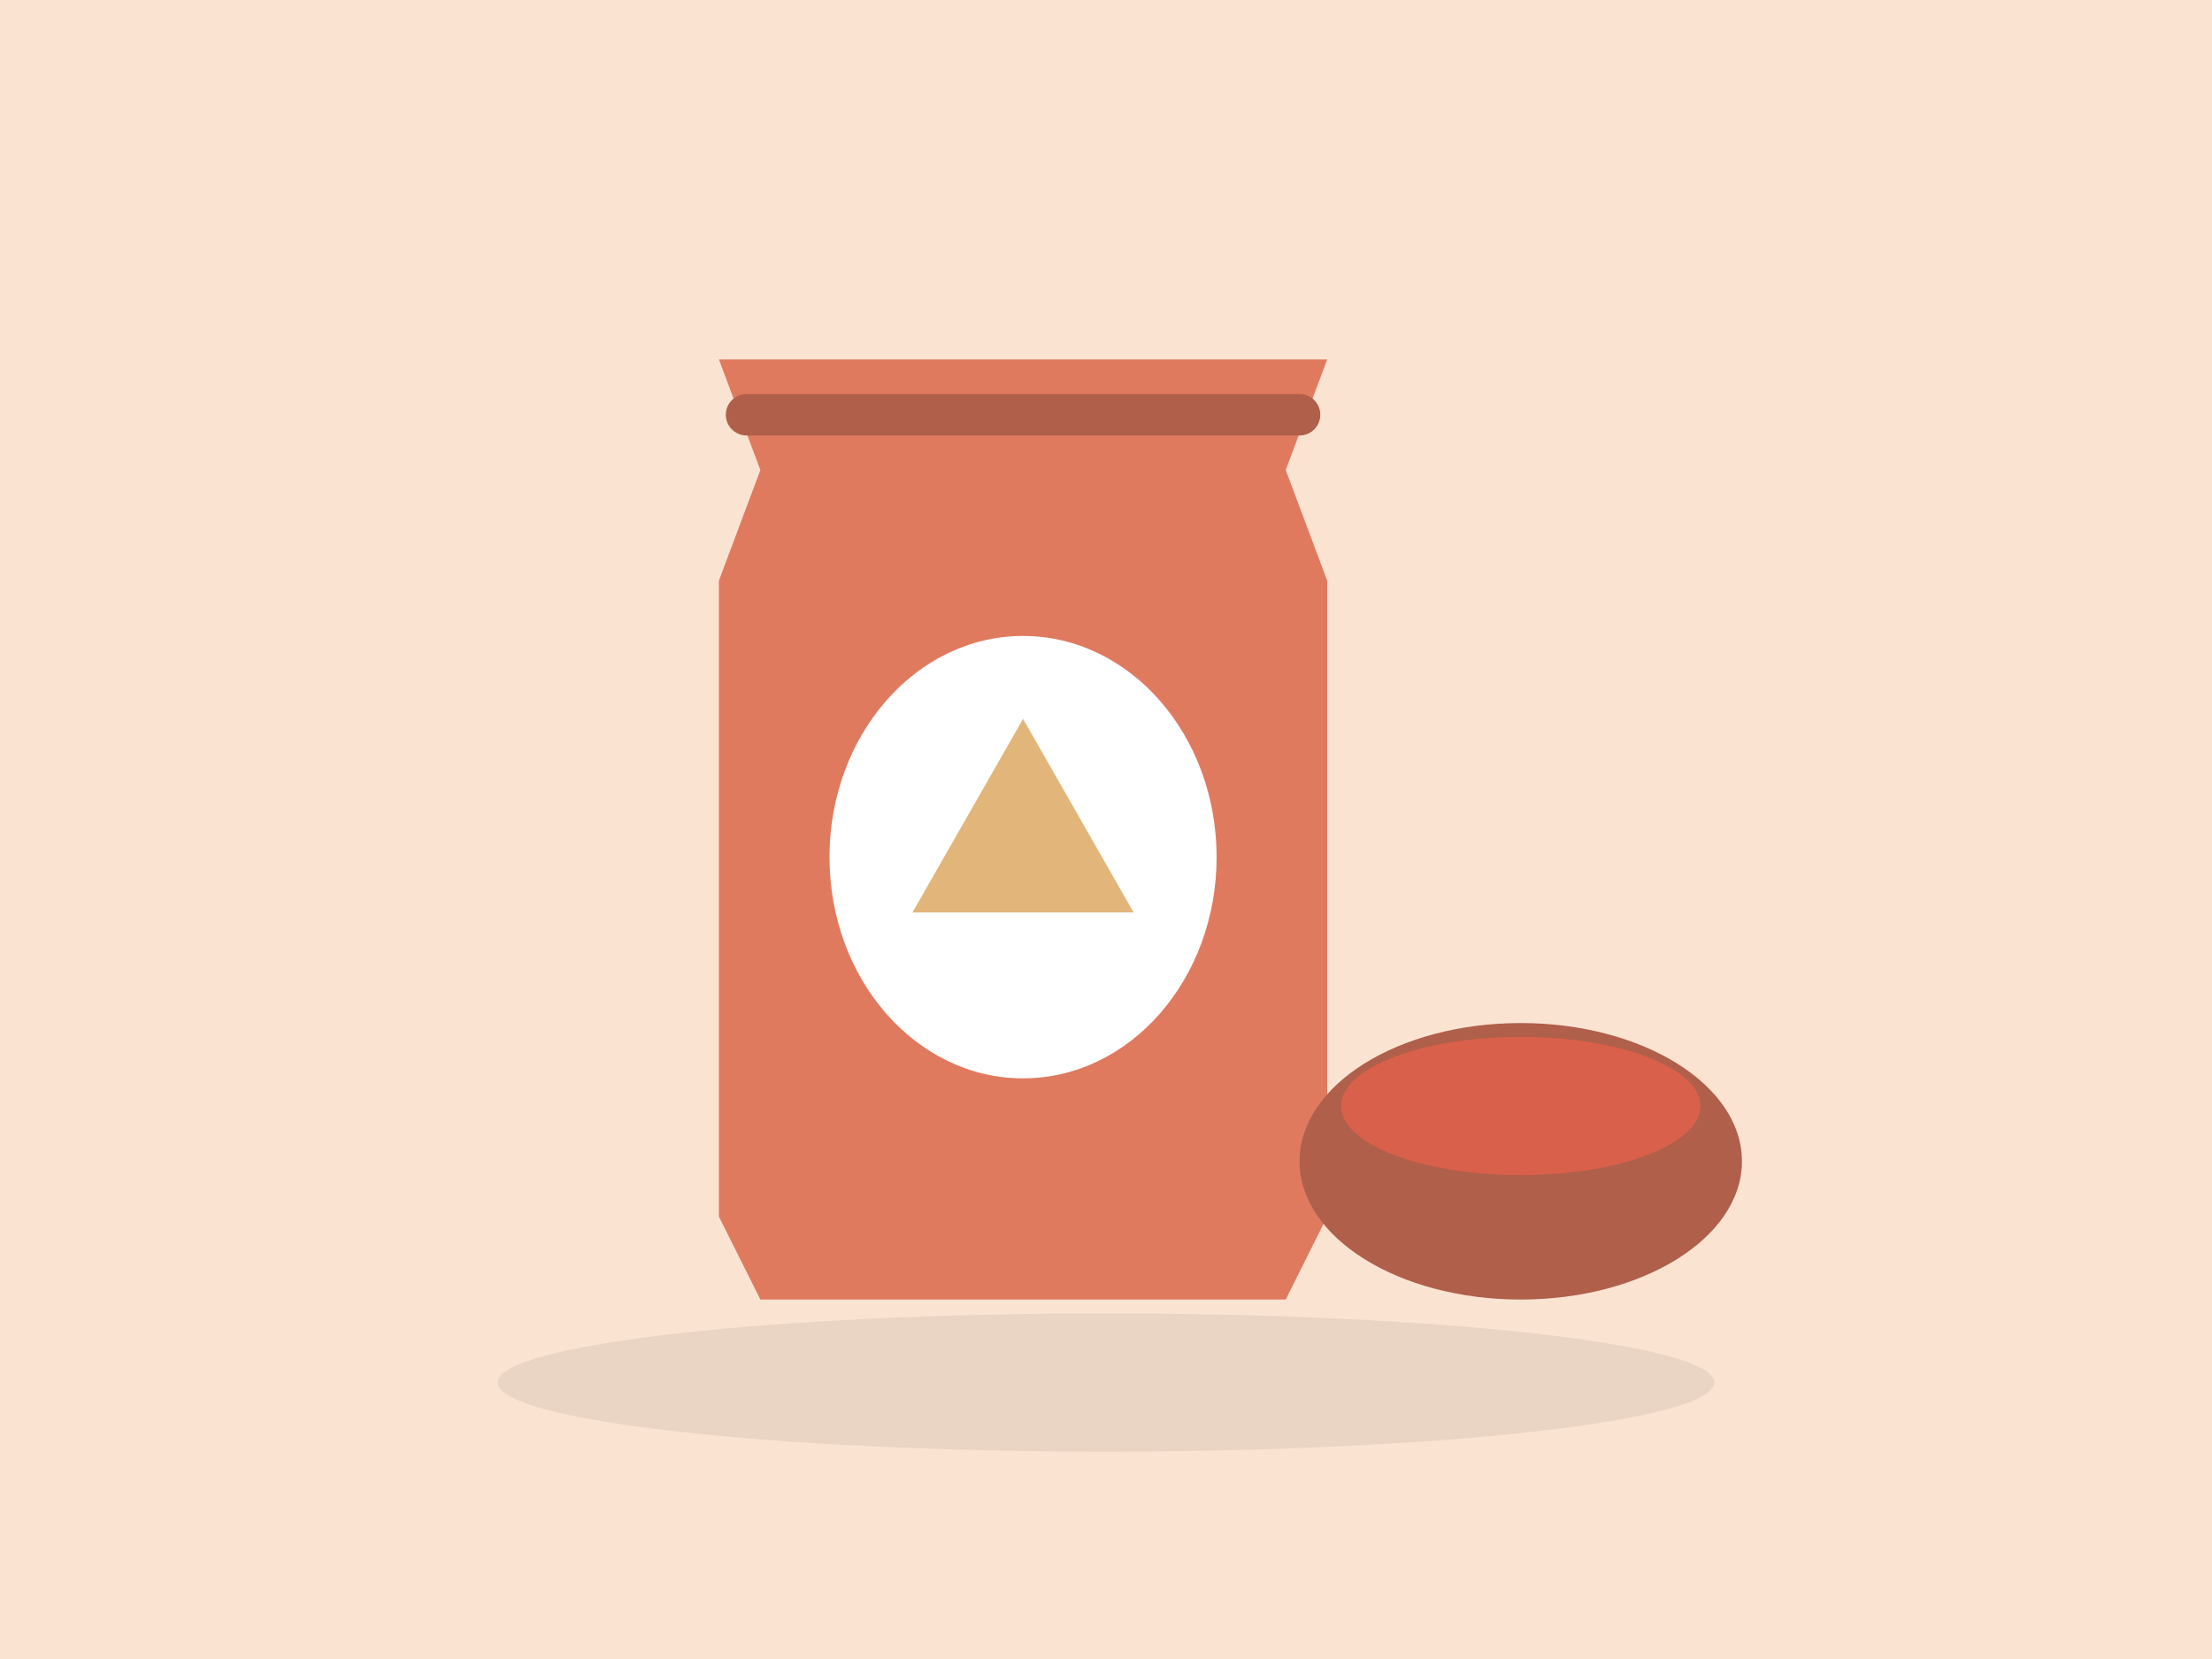
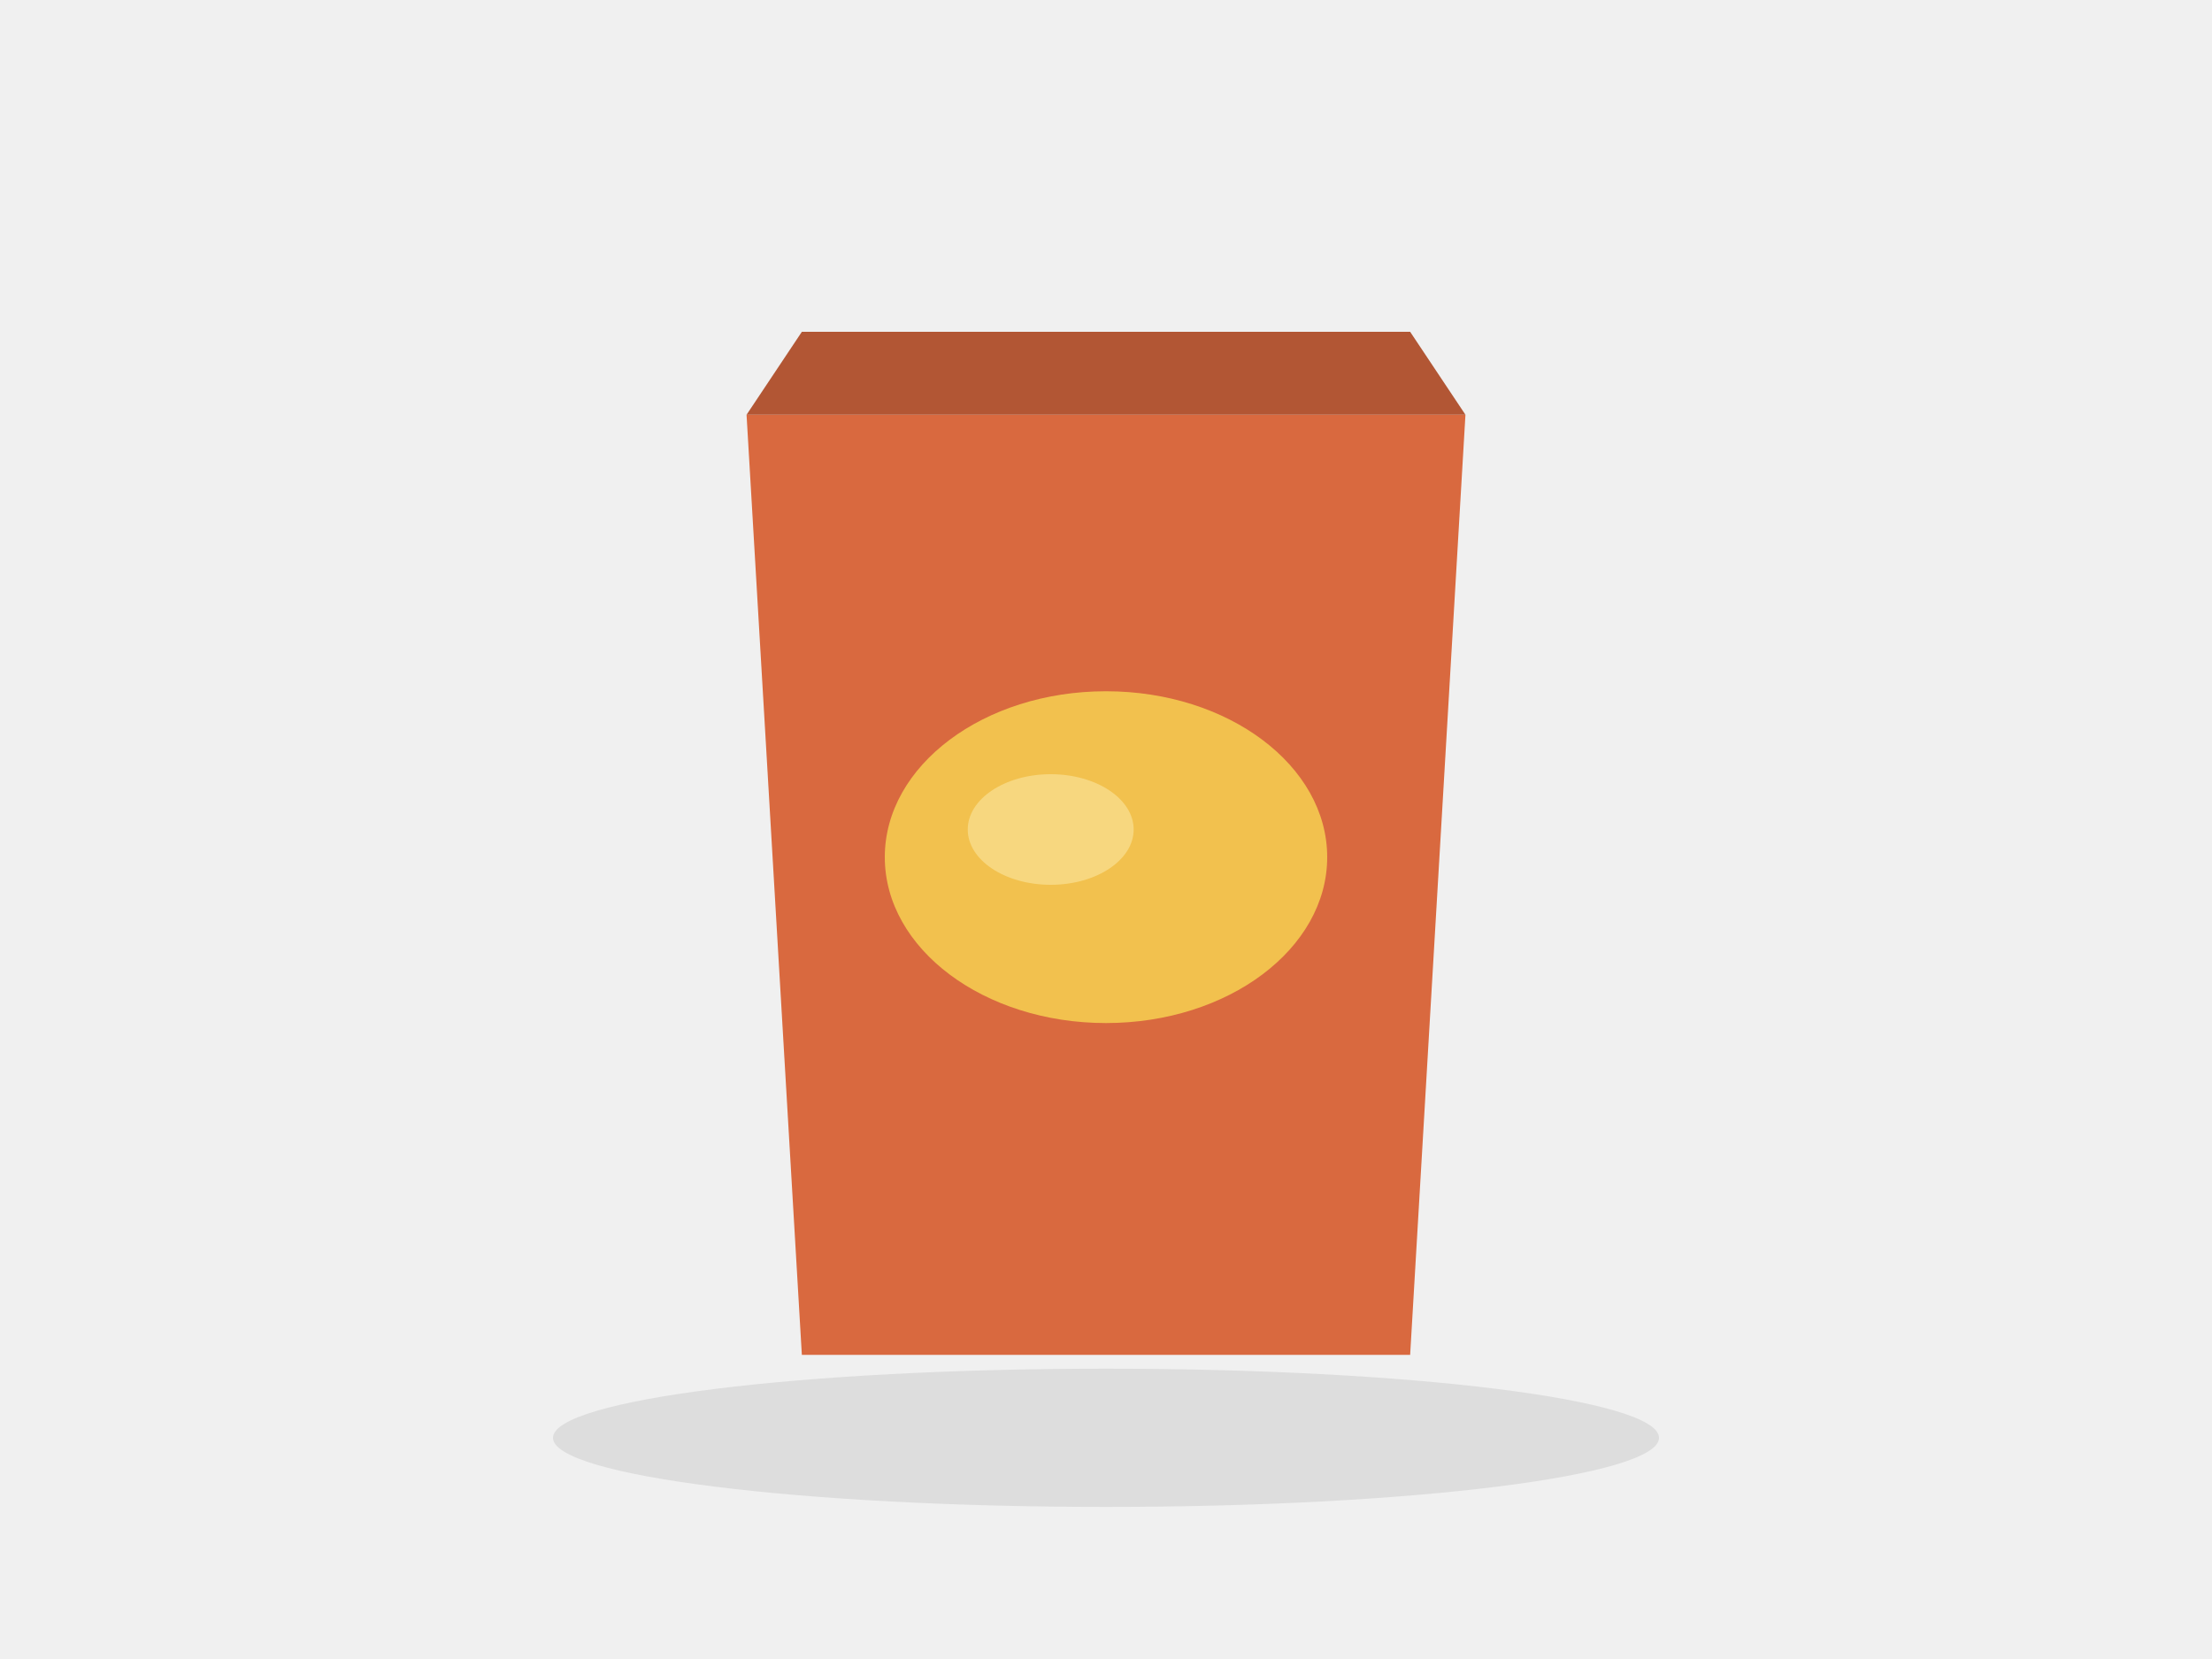
- <svg xmlns="http://www.w3.org/2000/svg" viewBox="0 0 160 120" width="160" height="120" role="img">
-   <rect x="0" y="0" width="160" height="120" rx="0" fill="#FBE3D2" />
-   <ellipse cx="80" cy="100" rx="44" ry="5" fill="#000000" opacity="0.07" />
-   <path d="M52 26 h44 l-3 8 l3 8 v46 l-3 6 h-38 l-3 -6 v-46 l3 -8 z" fill="#E07A5F" />
-   <path d="M54 30 h40" fill="none" stroke="#af5f4a" stroke-width="3" stroke-linecap="round" stroke-linejoin="round" />
-   <ellipse cx="74" cy="62" rx="14" ry="16" fill="#FFFFFF" />
-   <path d="M66 66 l8 -14 l8 14 z" fill="#E2B57A" />
-   <ellipse cx="110" cy="84" rx="16" ry="10" fill="#af5f4a" />
-   <ellipse cx="110" cy="80" rx="13" ry="5" fill="#D9604A" />
+ <svg xmlns="http://www.w3.org/2000/svg" viewBox="0 0 160 120" width="160" height="120">
+   <ellipse cx="80" cy="104" rx="40" ry="5" fill="#000" opacity="0.08" />
+   <path d="M54 30h52l-4 68H58Z" fill="#D9693F" />
+   <path d="M54 30l4-6h44l4 6Z" fill="#b25634" />
+   <ellipse cx="80" cy="62" rx="16" ry="12" fill="#F2C14E" />
+   <ellipse cx="76" cy="60" rx="6" ry="4" fill="#F7D77F" />
</svg>
